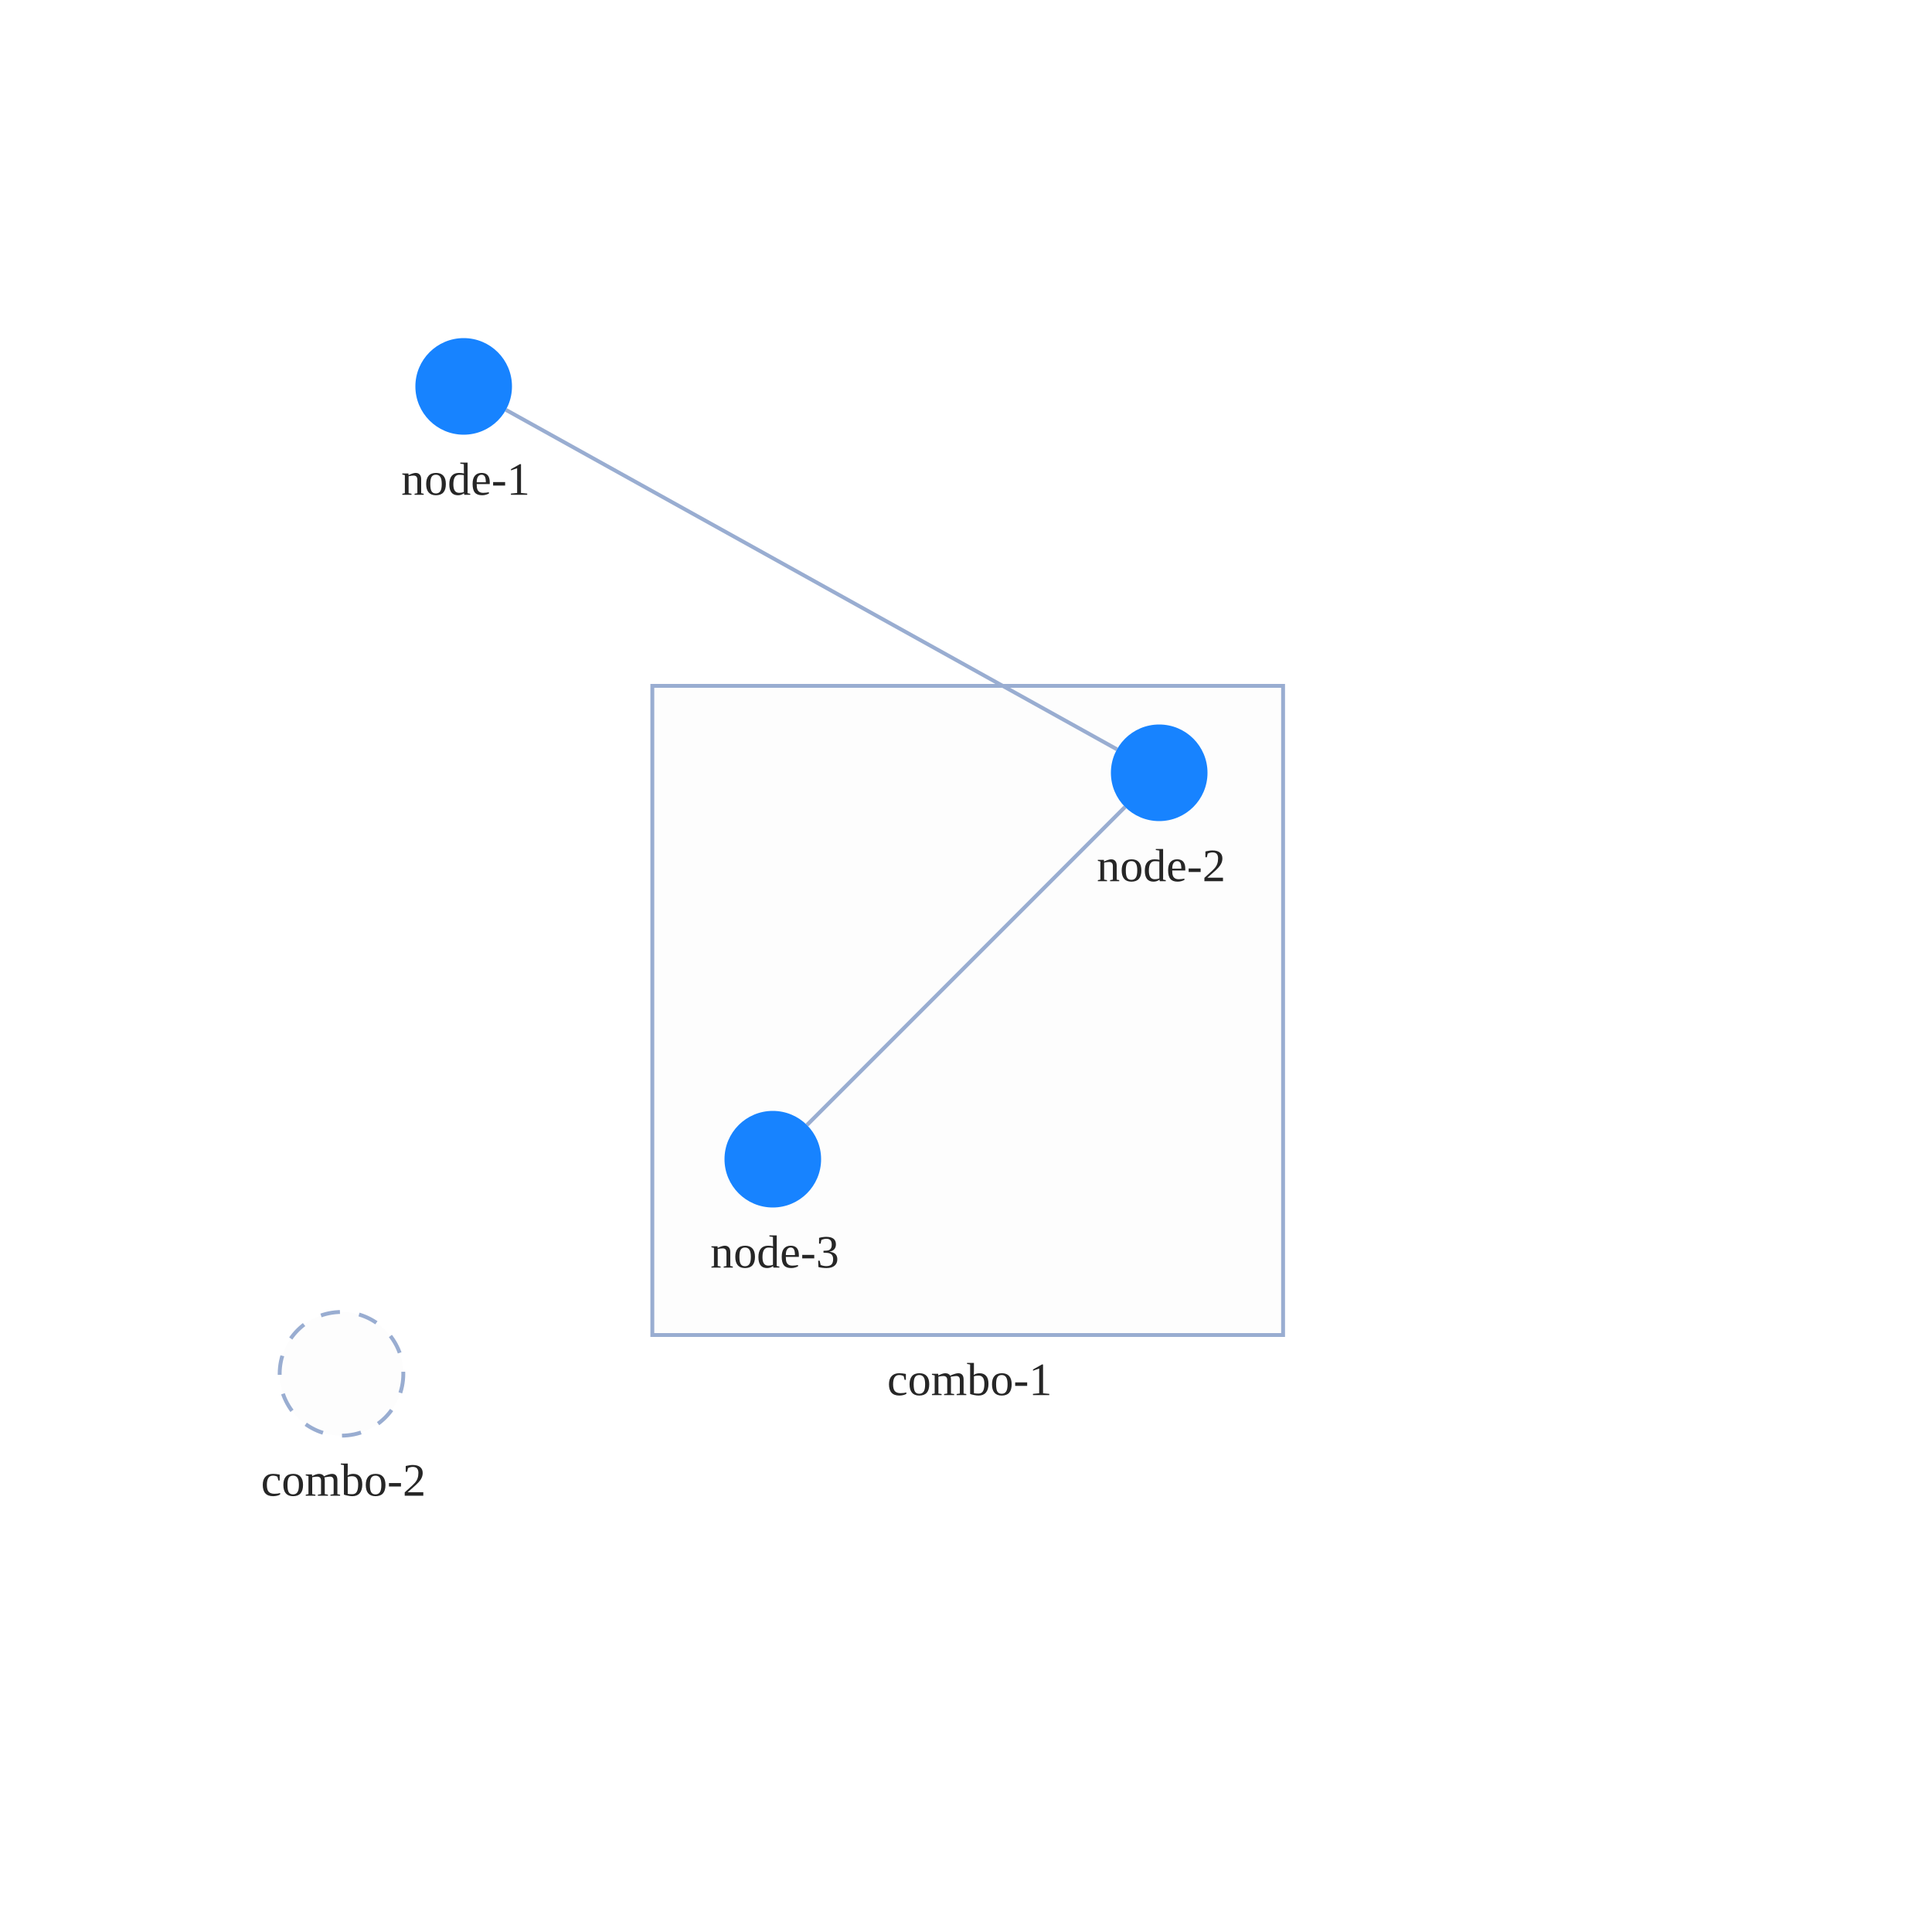
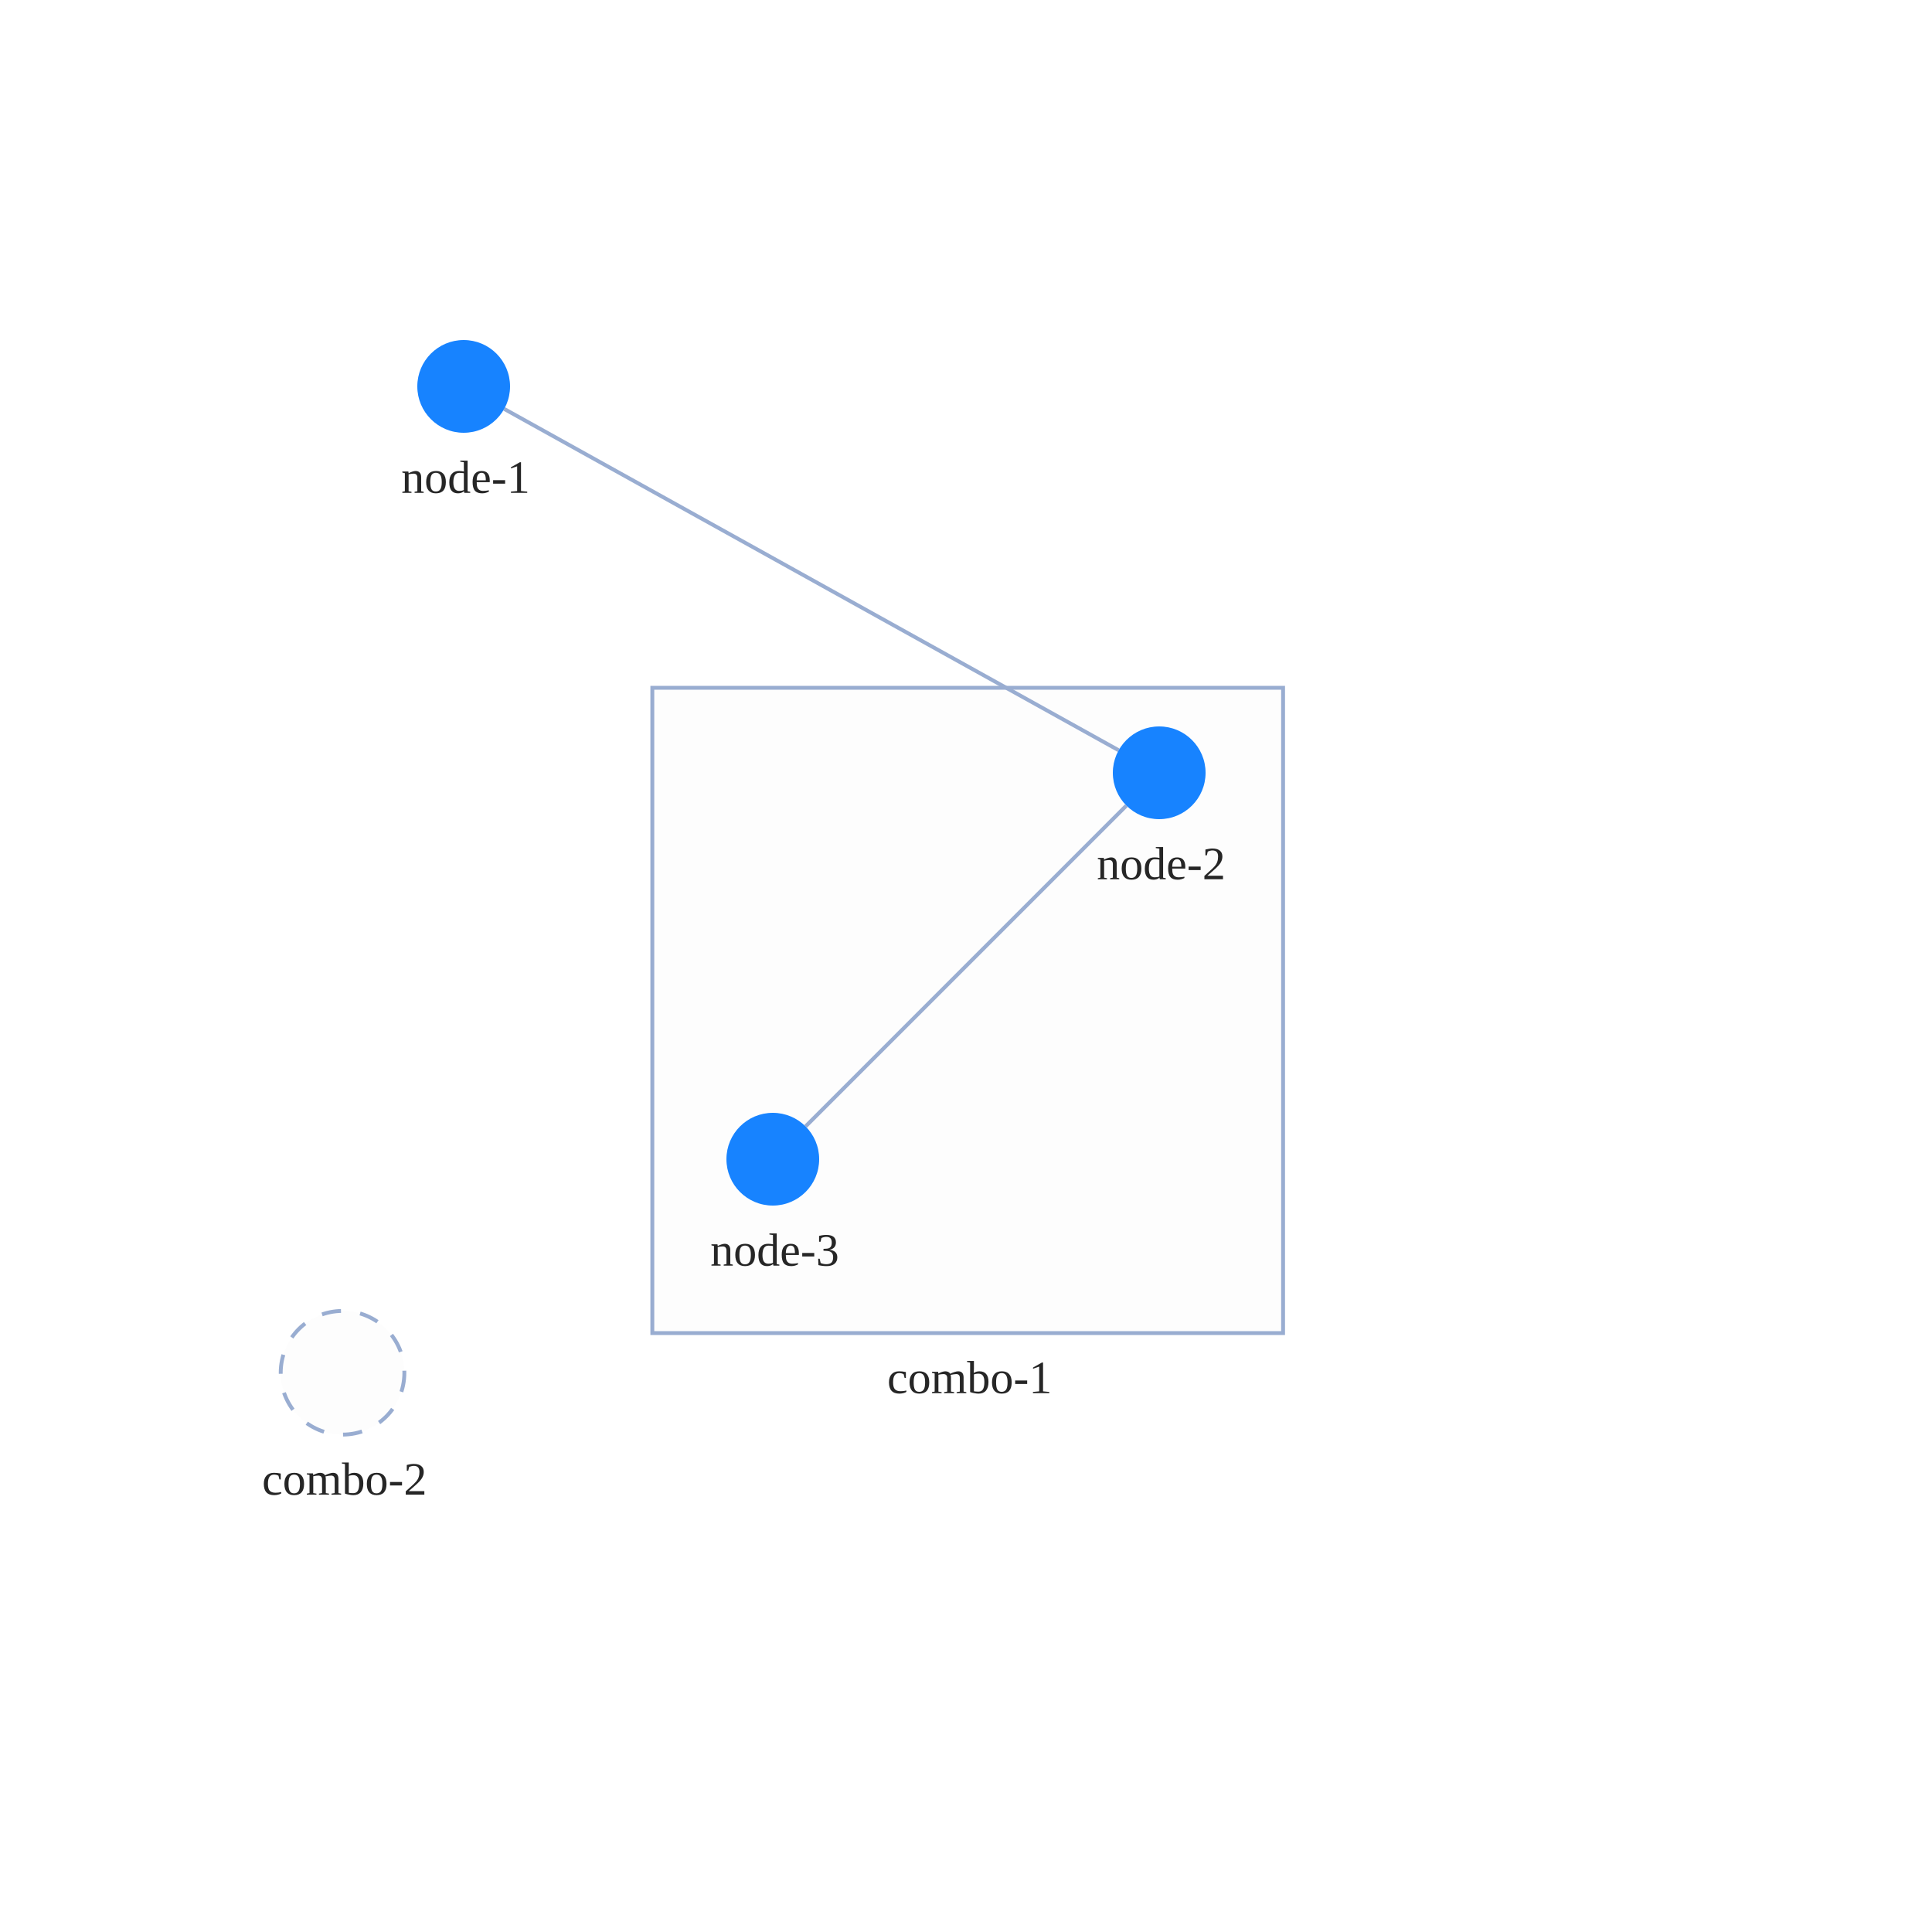
<svg xmlns="http://www.w3.org/2000/svg" width="500" height="500" style="background: transparent; position: absolute; outline: none;" color-interpolation-filters="sRGB" tabindex="1">
  <defs />
  <g id="g-svg-camera" transform="matrix(1,0,0,1,0,0)">
    <g id="g-root" fill="none" transform="matrix(1,0,0,1,0,0)">
      <g id="g-svg-7" fill="none" transform="matrix(1,0,0,1,0,0)">
-         <g id="combo-2" fill="none" transform="matrix(1,0,0,1,88.37848,355.5415)">
+         <g id="combo-2" fill="none" transform="matrix(1,0,0,1,88.64926,355.2708)">
          <g transform="matrix(1,0,0,1,0,0)">
            <circle id="key" fill="rgba(253,253,253,1)" transform="translate(-16,-16)" cx="16" cy="16" stroke-dasharray="5,5" stroke-width="1" stroke="rgba(153,173,209,1)" r="16" />
          </g>
          <g id="label" fill="none" transform="matrix(1,0,0,1,0,16)">
            <g transform="matrix(1,0,0,1,0,0)">
              <text id="text" fill="rgba(0,0,0,0.851)" dominant-baseline="central" paint-order="stroke" dx="0.5" dy="11.5px" font-size="12" text-anchor="middle">
                combo-2
              </text>
            </g>
          </g>
        </g>
        <g id="combo-1" fill="none" transform="matrix(1,0,0,1,250.44,261.5)">
          <g transform="matrix(1,0,0,1,0,0)">
-             <path id="key" fill="rgba(253,253,253,1)" d="M 0,0 l 163.24,0 l 0,168 l-163.24 0 z" transform="translate(-81.62,-84)" stroke-dasharray="0,0" stroke-width="1" stroke="rgba(153,173,209,1)" width="163.24" height="168" />
+             <path id="key" fill="rgba(253,253,253,1)" d="M 0,0 l 163.24,0 l 0,167 l-163.24 0 z" transform="translate(-81.62,-83.5)" stroke-dasharray="0,0" stroke-width="1" stroke="rgba(153,173,209,1)" width="163.24" height="167" />
          </g>
-           <g id="label" fill="none" transform="matrix(1,0,0,1,0,84)">
+           <g id="label" fill="none" transform="matrix(1,0,0,1,0,83.5)">
            <g transform="matrix(1,0,0,1,0,0)">
              <text id="text" fill="rgba(0,0,0,0.851)" dominant-baseline="central" paint-order="stroke" dx="0.5" dy="11.5px" font-size="12" text-anchor="middle">
                combo-1
              </text>
            </g>
          </g>
        </g>
      </g>
      <g id="g-svg-6" fill="none" transform="matrix(1,0,0,1,0,0)">
        <g id="edge-1" fill="none" marker-start="false" marker-end="false" transform="matrix(1,0,0,1,0,0)">
          <g id="edge-1" fill="none" marker-start="false" marker-end="false" stroke="transparent" stroke-width="3" />
-           <g transform="matrix(1,0,0,1,130.927,106.0705)">
-             <path id="key" fill="none" d="M 0,0 L 158.146,87.859" stroke-width="1" stroke="rgba(153,173,209,1)" />
-             <path id="key" fill="none" d="M 0,0 L 158.146,87.859" stroke-width="3" stroke="transparent" />
+           <g transform="matrix(1,0,0,1,130.4899,105.8277)">
+             <path id="key" fill="none" d="M 0,0 L 159.02,88.345" stroke-width="1" stroke="rgba(153,173,209,1)" />
+             <path id="key" fill="none" d="M 0,0 L 159.02,88.345" stroke-width="3" stroke="transparent" />
          </g>
        </g>
        <g id="edge-2" fill="none" marker-start="false" marker-end="false" transform="matrix(1,0,0,1,0,0)">
          <g id="edge-2" fill="none" marker-start="false" marker-end="false" stroke="transparent" stroke-width="3" />
-           <g transform="matrix(1,0,0,1,208.8388,208.8388)">
-             <path id="key" fill="none" d="M 82.322,0 L 0,82.322" stroke-width="1" stroke="rgba(153,173,209,1)" />
-             <path id="key" fill="none" d="M 82.322,0 L 0,82.322" stroke-width="3" stroke="transparent" />
+           <g transform="matrix(1,0,0,1,208.4853,208.4853)">
+             <path id="key" fill="none" d="M 83.029,0 L 0,83.029" stroke-width="1" stroke="rgba(153,173,209,1)" />
+             <path id="key" fill="none" d="M 83.029,0 L 0,83.029" stroke-width="3" stroke="transparent" />
          </g>
        </g>
      </g>
      <g id="g-svg-5" fill="none" transform="matrix(1,0,0,1,0,0)">
        <g id="node-1" fill="none" transform="matrix(1,0,0,1,120,100)">
          <g transform="matrix(1,0,0,1,0,0)">
-             <circle id="key" fill="rgba(23,131,255,1)" transform="translate(-12.5,-12.5)" cx="12.5" cy="12.5" r="12.5" />
+             <circle id="key" fill="rgba(23,131,255,1)" transform="translate(-12,-12)" cx="12" cy="12" r="12" />
          </g>
-           <g id="label" fill="none" transform="matrix(1,0,0,1,0,12.5)">
+           <g id="label" fill="none" transform="matrix(1,0,0,1,0,12)">
            <g transform="matrix(1,0,0,1,0,0)">
              <text id="text" fill="rgba(0,0,0,0.851)" dominant-baseline="central" paint-order="stroke" dx="0.5" dy="11.5px" font-size="12" text-anchor="middle">
                node-1
              </text>
            </g>
          </g>
        </g>
        <g id="node-2" fill="none" transform="matrix(1,0,0,1,300,200)">
          <g transform="matrix(1,0,0,1,0,0)">
-             <circle id="key" fill="rgba(23,131,255,1)" transform="translate(-12.5,-12.5)" cx="12.5" cy="12.5" r="12.5" />
+             <circle id="key" fill="rgba(23,131,255,1)" transform="translate(-12,-12)" cx="12" cy="12" r="12" />
          </g>
-           <g id="label" fill="none" transform="matrix(1,0,0,1,0,12.5)">
+           <g id="label" fill="none" transform="matrix(1,0,0,1,0,12)">
            <g transform="matrix(1,0,0,1,0,0)">
              <text id="text" fill="rgba(0,0,0,0.851)" dominant-baseline="central" paint-order="stroke" dx="0.5" dy="11.5px" font-size="12" text-anchor="middle">
                node-2
              </text>
            </g>
          </g>
        </g>
        <g id="node-3" fill="none" transform="matrix(1,0,0,1,200,300)">
          <g transform="matrix(1,0,0,1,0,0)">
-             <circle id="key" fill="rgba(23,131,255,1)" transform="translate(-12.5,-12.5)" cx="12.5" cy="12.5" r="12.5" />
+             <circle id="key" fill="rgba(23,131,255,1)" transform="translate(-12,-12)" cx="12" cy="12" r="12" />
          </g>
-           <g id="label" fill="none" transform="matrix(1,0,0,1,0,12.5)">
+           <g id="label" fill="none" transform="matrix(1,0,0,1,0,12)">
            <g transform="matrix(1,0,0,1,0,0)">
              <text id="text" fill="rgba(0,0,0,0.851)" dominant-baseline="central" paint-order="stroke" dx="0.5" dy="11.5px" font-size="12" text-anchor="middle">
                node-3
              </text>
            </g>
          </g>
        </g>
      </g>
    </g>
  </g>
</svg>
